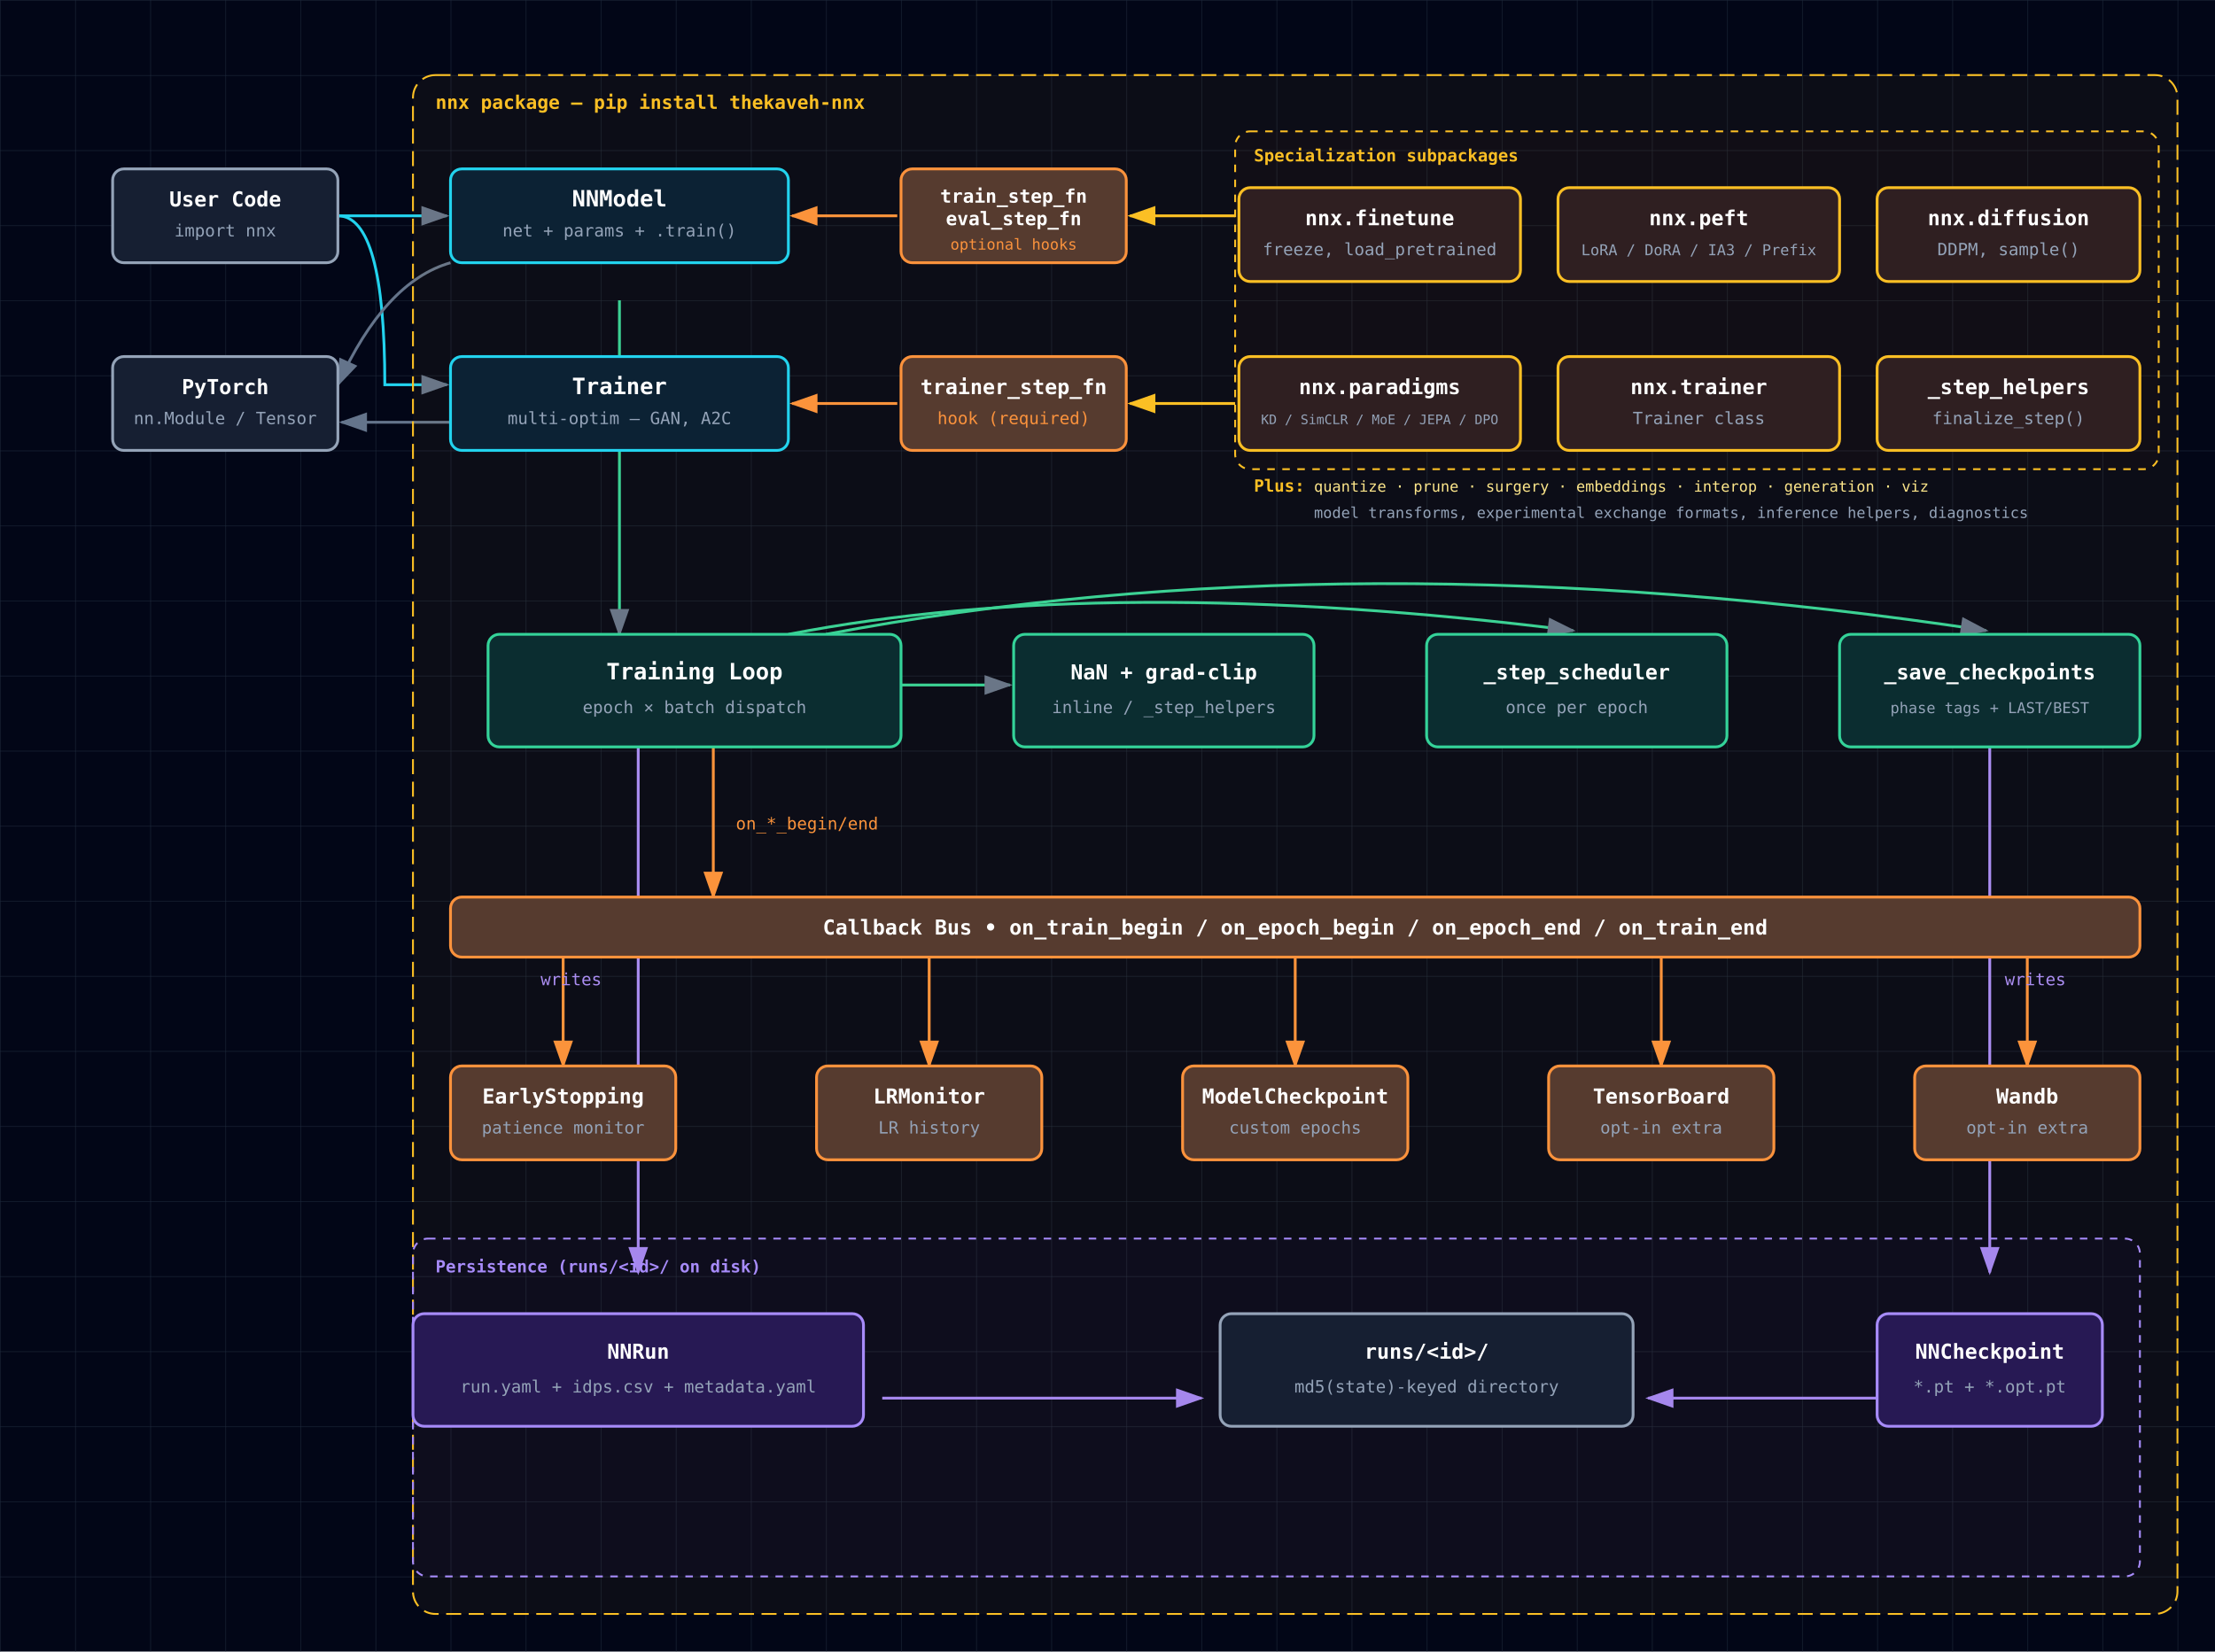
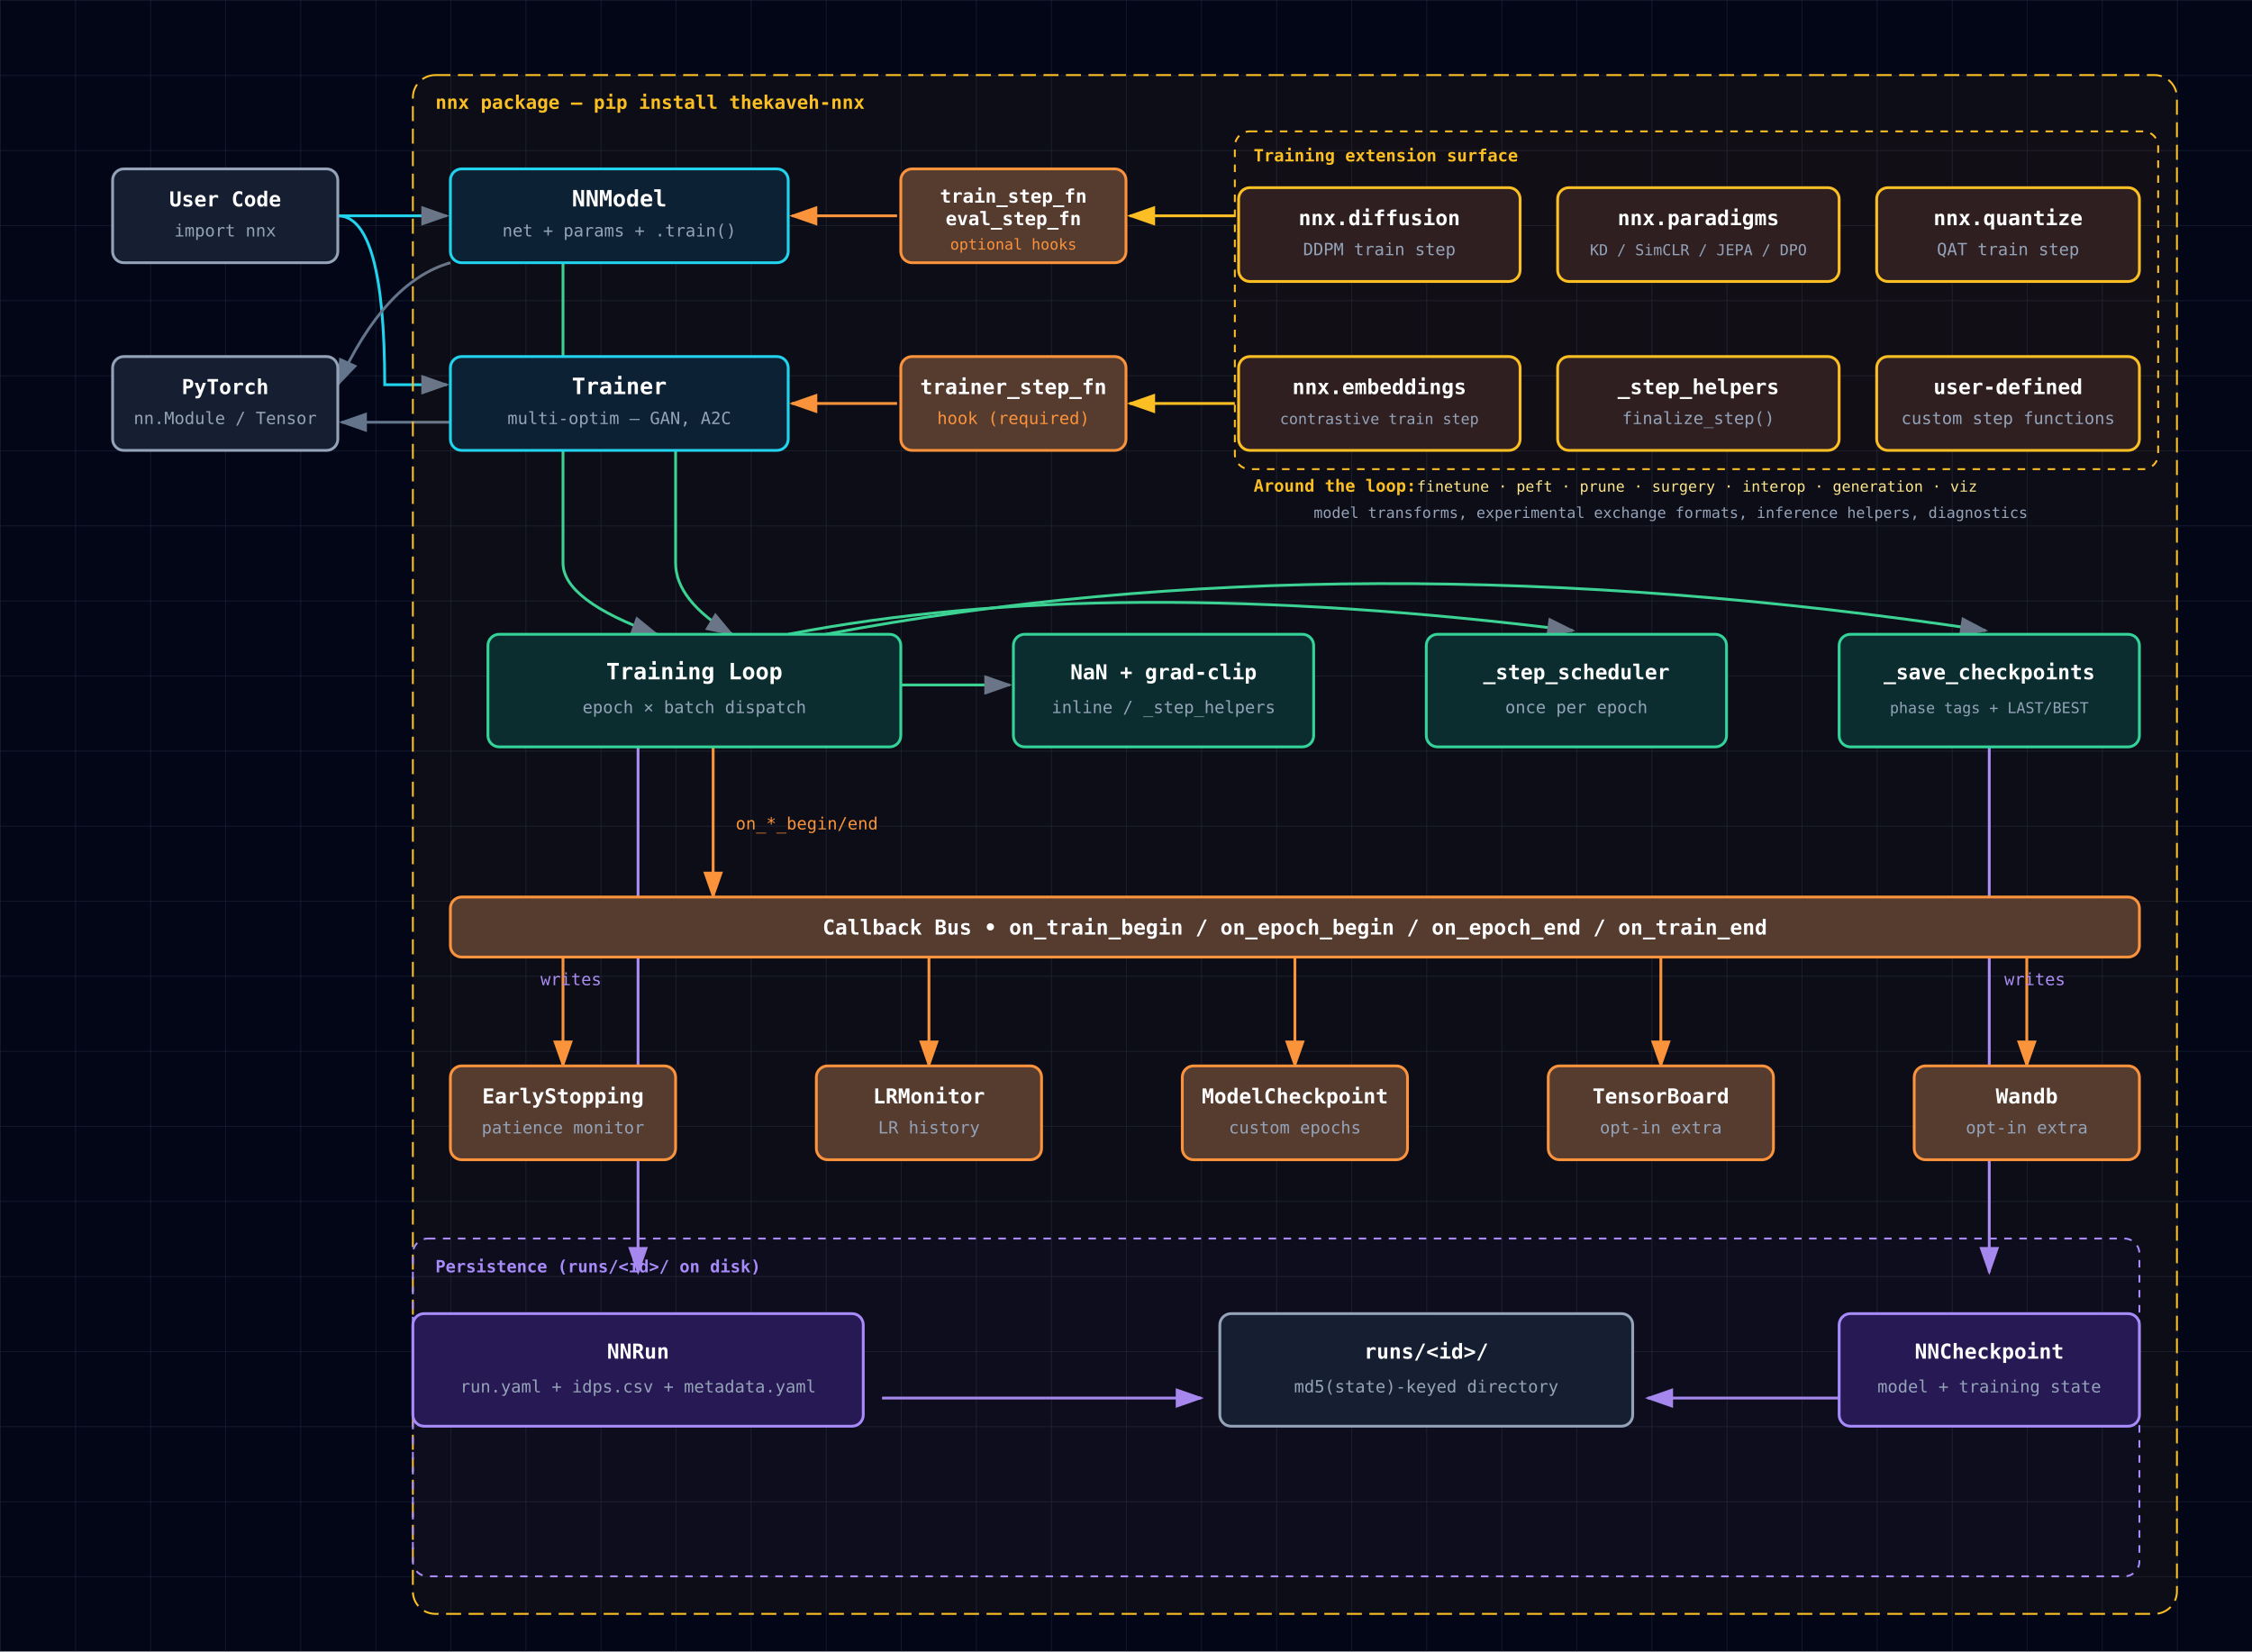
- <svg xmlns="http://www.w3.org/2000/svg" viewBox="0 0 1180 880" font-family="ui-monospace, 'JetBrains Mono', 'SF Mono', Menlo, Consolas, monospace">
+ <svg xmlns="http://www.w3.org/2000/svg" viewBox="0 0 1200 880" font-family="ui-monospace, 'JetBrains Mono', 'SF Mono', Menlo, Consolas, monospace" role="img" aria-labelledby="architecture-title architecture-description">
  <defs>
    <marker id="arrowhead" markerWidth="10" markerHeight="7" refX="9" refY="3.5" orient="auto">
      <polygon points="0 0, 10 3.5, 0 7" fill="#64748b" />
    </marker>
    <marker id="arrowhead-amber" markerWidth="10" markerHeight="7" refX="9" refY="3.5" orient="auto">
      <polygon points="0 0, 10 3.5, 0 7" fill="#fbbf24" />
    </marker>
    <marker id="arrowhead-orange" markerWidth="10" markerHeight="7" refX="9" refY="3.5" orient="auto">
      <polygon points="0 0, 10 3.5, 0 7" fill="#fb923c" />
    </marker>
    <marker id="arrowhead-violet" markerWidth="10" markerHeight="7" refX="9" refY="3.5" orient="auto">
      <polygon points="0 0, 10 3.5, 0 7" fill="#a78bfa" />
    </marker>
    <pattern id="grid" width="40" height="40" patternUnits="userSpaceOnUse">
      <path d="M 40 0 L 0 0 0 40" fill="none" stroke="#1e293b" stroke-width="0.5" />
    </pattern>
  </defs>
  <rect width="100%" height="100%" fill="#020617" />
  <rect width="100%" height="100%" fill="url(#grid)" />
  <line x1="180" y1="115" x2="238" y2="115" stroke="#22d3ee" stroke-width="1.5" marker-end="url(#arrowhead)" />
  <path d="M 180 115 Q 205 115 205 205 L 238 205" fill="none" stroke="#22d3ee" stroke-width="1.5" marker-end="url(#arrowhead)" />
  <line x1="478" y1="115" x2="422" y2="115" stroke="#fb923c" stroke-width="1.5" marker-end="url(#arrowhead-orange)" />
  <line x1="478" y1="215" x2="422" y2="215" stroke="#fb923c" stroke-width="1.5" marker-end="url(#arrowhead-orange)" />
  <line x1="658" y1="115" x2="602" y2="115" stroke="#fbbf24" stroke-width="1.5" marker-end="url(#arrowhead-amber)" />
  <line x1="658" y1="215" x2="602" y2="215" stroke="#fbbf24" stroke-width="1.5" marker-end="url(#arrowhead-amber)" />
  <path d="M 240 140 Q 205 150 180 205" fill="none" stroke="#64748b" stroke-width="1.5" marker-end="url(#arrowhead)" />
  <line x1="240" y1="225" x2="182" y2="225" stroke="#64748b" stroke-width="1.5" marker-end="url(#arrowhead)" />
-   <line x1="330" y1="160" x2="330" y2="338" stroke="#34d399" stroke-width="1.5" marker-end="url(#arrowhead)" />
+   <path d="M 300 140 L 300 300 Q 300 320 350 338" fill="none" stroke="#34d399" stroke-width="1.5" marker-end="url(#arrowhead)" />
+   <path d="M 360 240 L 360 300 Q 360 320 390 338" fill="none" stroke="#34d399" stroke-width="1.5" marker-end="url(#arrowhead)" />
  <line x1="478" y1="365" x2="538" y2="365" stroke="#34d399" stroke-width="1.5" marker-end="url(#arrowhead)" />
  <path d="M 420 338 Q 590 305 838 336" fill="none" stroke="#34d399" stroke-width="1.5" marker-end="url(#arrowhead)" />
  <path d="M 440 338 Q 720 285 1058 336" fill="none" stroke="#34d399" stroke-width="1.5" marker-end="url(#arrowhead)" />
  <line x1="380" y1="395" x2="380" y2="478" stroke="#fb923c" stroke-width="1.5" marker-end="url(#arrowhead-orange)" />
  <text x="392" y="442" fill="#fb923c" font-size="9">on_*_begin/end</text>
  <line x1="300" y1="510" x2="300" y2="568" stroke="#fb923c" stroke-width="1.5" marker-end="url(#arrowhead-orange)" />
  <line x1="495" y1="510" x2="495" y2="568" stroke="#fb923c" stroke-width="1.5" marker-end="url(#arrowhead-orange)" />
  <line x1="690" y1="510" x2="690" y2="568" stroke="#fb923c" stroke-width="1.5" marker-end="url(#arrowhead-orange)" />
  <line x1="885" y1="510" x2="885" y2="568" stroke="#fb923c" stroke-width="1.5" marker-end="url(#arrowhead-orange)" />
  <line x1="1080" y1="510" x2="1080" y2="568" stroke="#fb923c" stroke-width="1.5" marker-end="url(#arrowhead-orange)" />
  <line x1="1060" y1="395" x2="1060" y2="678" stroke="#a78bfa" stroke-width="1.5" marker-end="url(#arrowhead-violet)" />
  <text x="1068" y="525" fill="#a78bfa" font-size="9">writes</text>
  <path d="M 340 395 Q 340 580 340 678" fill="none" stroke="#a78bfa" stroke-width="1.5" marker-end="url(#arrowhead-violet)" />
  <text x="288" y="525" fill="#a78bfa" font-size="9">writes</text>
  <line x1="470" y1="745" x2="640" y2="745" stroke="#a78bfa" stroke-width="1.5" marker-end="url(#arrowhead-violet)" />
-   <line x1="1010" y1="745" x2="878" y2="745" stroke="#a78bfa" stroke-width="1.5" marker-end="url(#arrowhead-violet)" />
-   <rect x="220" y="40" width="940" height="820" rx="12" fill="rgba(251,191,36,0.04)" stroke="#fbbf24" stroke-width="1" stroke-dasharray="8,4" />
+   <line x1="980" y1="745" x2="878" y2="745" stroke="#a78bfa" stroke-width="1.5" marker-end="url(#arrowhead-violet)" />
+   <rect x="220" y="40" width="940" height="820" rx="12" fill="rgba(251, 191, 36, 0.04)" stroke="#fbbf24" stroke-width="1" stroke-dasharray="8,4" />
  <text x="232" y="58" fill="#fbbf24" font-size="10" font-weight="600">nnx package — pip install thekaveh-nnx</text>
-   <rect x="658" y="70" width="492" height="180" rx="8" fill="rgba(120,53,15,0.05)" stroke="#fbbf24" stroke-width="1" stroke-dasharray="4,4" />
-   <text x="668" y="86" fill="#fbbf24" font-size="9" font-weight="600">Specialization subpackages</text>
-   <rect x="220" y="660" width="920" height="180" rx="8" fill="rgba(76,29,149,0.05)" stroke="#a78bfa" stroke-width="1" stroke-dasharray="4,4" />
+   <rect x="658" y="70" width="492" height="180" rx="8" fill="rgba(120, 53, 15, 0.05)" stroke="#fbbf24" stroke-width="1" stroke-dasharray="4,4" />
+   <text x="668" y="86" fill="#fbbf24" font-size="9" font-weight="600">Training extension surface</text>
+   <rect x="220" y="660" width="920" height="180" rx="8" fill="rgba(76, 29, 149, 0.05)" stroke="#a78bfa" stroke-width="1" stroke-dasharray="4,4" />
  <text x="232" y="678" fill="#a78bfa" font-size="9" font-weight="600">Persistence (runs/&lt;id&gt;/ on disk)</text>
  <rect x="60" y="90" width="120" height="50" rx="6" fill="#0f172a" />
-   <rect x="60" y="90" width="120" height="50" rx="6" fill="rgba(30,41,59,0.5)" stroke="#94a3b8" stroke-width="1.5" />
+   <rect x="60" y="90" width="120" height="50" rx="6" fill="rgba(30, 41, 59, 0.5)" stroke="#94a3b8" stroke-width="1.5" />
  <text x="120" y="110" fill="white" font-size="11" font-weight="600" text-anchor="middle">User Code</text>
  <text x="120" y="126" fill="#94a3b8" font-size="9" text-anchor="middle">import nnx</text>
  <rect x="60" y="190" width="120" height="50" rx="6" fill="#0f172a" />
-   <rect x="60" y="190" width="120" height="50" rx="6" fill="rgba(30,41,59,0.5)" stroke="#94a3b8" stroke-width="1.5" />
+   <rect x="60" y="190" width="120" height="50" rx="6" fill="rgba(30, 41, 59, 0.5)" stroke="#94a3b8" stroke-width="1.5" />
  <text x="120" y="210" fill="white" font-size="11" font-weight="600" text-anchor="middle">PyTorch</text>
  <text x="120" y="226" fill="#94a3b8" font-size="9" text-anchor="middle">nn.Module / Tensor</text>
  <rect x="240" y="90" width="180" height="50" rx="6" fill="#0f172a" />
-   <rect x="240" y="90" width="180" height="50" rx="6" fill="rgba(8,51,68,0.4)" stroke="#22d3ee" stroke-width="1.5" />
+   <rect x="240" y="90" width="180" height="50" rx="6" fill="rgba(8, 51, 68, 0.4)" stroke="#22d3ee" stroke-width="1.5" />
  <text x="330" y="110" fill="white" font-size="12" font-weight="600" text-anchor="middle">NNModel</text>
  <text x="330" y="126" fill="#94a3b8" font-size="9" text-anchor="middle">net + params + .train()</text>
  <rect x="240" y="190" width="180" height="50" rx="6" fill="#0f172a" />
-   <rect x="240" y="190" width="180" height="50" rx="6" fill="rgba(8,51,68,0.4)" stroke="#22d3ee" stroke-width="1.5" />
+   <rect x="240" y="190" width="180" height="50" rx="6" fill="rgba(8, 51, 68, 0.4)" stroke="#22d3ee" stroke-width="1.5" />
  <text x="330" y="210" fill="white" font-size="12" font-weight="600" text-anchor="middle">Trainer</text>
  <text x="330" y="226" fill="#94a3b8" font-size="9" text-anchor="middle">multi-optim — GAN, A2C</text>
  <rect x="480" y="90" width="120" height="50" rx="6" fill="#0f172a" />
-   <rect x="480" y="90" width="120" height="50" rx="6" fill="rgba(251,146,60,0.3)" stroke="#fb923c" stroke-width="1.5" />
+   <rect x="480" y="90" width="120" height="50" rx="6" fill="rgba(251, 146, 60, 0.3)" stroke="#fb923c" stroke-width="1.5" />
  <text x="540" y="108" fill="white" font-size="10" font-weight="600" text-anchor="middle">train_step_fn</text>
  <text x="540" y="120" fill="white" font-size="10" font-weight="600" text-anchor="middle">eval_step_fn</text>
  <text x="540" y="133" fill="#fb923c" font-size="8" text-anchor="middle">optional hooks</text>
  <rect x="480" y="190" width="120" height="50" rx="6" fill="#0f172a" />
-   <rect x="480" y="190" width="120" height="50" rx="6" fill="rgba(251,146,60,0.3)" stroke="#fb923c" stroke-width="1.5" />
+   <rect x="480" y="190" width="120" height="50" rx="6" fill="rgba(251, 146, 60, 0.3)" stroke="#fb923c" stroke-width="1.5" />
  <text x="540" y="210" fill="white" font-size="11" font-weight="600" text-anchor="middle">trainer_step_fn</text>
  <text x="540" y="226" fill="#fb923c" font-size="9" text-anchor="middle">hook (required)</text>
  <rect x="660" y="100" width="150" height="50" rx="6" fill="#0f172a" />
-   <rect x="660" y="100" width="150" height="50" rx="6" fill="rgba(120,53,15,0.3)" stroke="#fbbf24" stroke-width="1.5" />
-   <text x="735" y="120" fill="white" font-size="11" font-weight="600" text-anchor="middle">nnx.finetune</text>
-   <text x="735" y="136" fill="#94a3b8" font-size="9" text-anchor="middle">freeze, load_pretrained</text>
+   <rect x="660" y="100" width="150" height="50" rx="6" fill="rgba(120, 53, 15, 0.3)" stroke="#fbbf24" stroke-width="1.5" />
+   <text x="735" y="120" fill="white" font-size="11" font-weight="600" text-anchor="middle">nnx.diffusion</text>
+   <text x="735" y="136" fill="#94a3b8" font-size="9" text-anchor="middle">DDPM train step</text>
  <rect x="830" y="100" width="150" height="50" rx="6" fill="#0f172a" />
-   <rect x="830" y="100" width="150" height="50" rx="6" fill="rgba(120,53,15,0.3)" stroke="#fbbf24" stroke-width="1.5" />
-   <text x="905" y="120" fill="white" font-size="11" font-weight="600" text-anchor="middle">nnx.peft</text>
-   <text x="905" y="136" fill="#94a3b8" font-size="8" text-anchor="middle">LoRA / DoRA / IA3 / Prefix</text>
+   <rect x="830" y="100" width="150" height="50" rx="6" fill="rgba(120, 53, 15, 0.3)" stroke="#fbbf24" stroke-width="1.5" />
+   <text x="905" y="120" fill="white" font-size="11" font-weight="600" text-anchor="middle">nnx.paradigms</text>
+   <text x="905" y="136" fill="#94a3b8" font-size="8" text-anchor="middle">KD / SimCLR / JEPA / DPO</text>
  <rect x="1000" y="100" width="140" height="50" rx="6" fill="#0f172a" />
-   <rect x="1000" y="100" width="140" height="50" rx="6" fill="rgba(120,53,15,0.3)" stroke="#fbbf24" stroke-width="1.5" />
-   <text x="1070" y="120" fill="white" font-size="11" font-weight="600" text-anchor="middle">nnx.diffusion</text>
-   <text x="1070" y="136" fill="#94a3b8" font-size="9" text-anchor="middle">DDPM, sample()</text>
+   <rect x="1000" y="100" width="140" height="50" rx="6" fill="rgba(120, 53, 15, 0.3)" stroke="#fbbf24" stroke-width="1.5" />
+   <text x="1070" y="120" fill="white" font-size="11" font-weight="600" text-anchor="middle">nnx.quantize</text>
+   <text x="1070" y="136" fill="#94a3b8" font-size="9" text-anchor="middle">QAT train step</text>
  <rect x="660" y="190" width="150" height="50" rx="6" fill="#0f172a" />
-   <rect x="660" y="190" width="150" height="50" rx="6" fill="rgba(120,53,15,0.3)" stroke="#fbbf24" stroke-width="1.5" />
-   <text x="735" y="210" fill="white" font-size="11" font-weight="600" text-anchor="middle">nnx.paradigms</text>
-   <text x="735" y="226" fill="#94a3b8" font-size="7" text-anchor="middle">KD / SimCLR / MoE / JEPA / DPO</text>
+   <rect x="660" y="190" width="150" height="50" rx="6" fill="rgba(120, 53, 15, 0.3)" stroke="#fbbf24" stroke-width="1.5" />
+   <text x="735" y="210" fill="white" font-size="11" font-weight="600" text-anchor="middle">nnx.embeddings</text>
+   <text x="735" y="226" fill="#94a3b8" font-size="8" text-anchor="middle">contrastive train step</text>
  <rect x="830" y="190" width="150" height="50" rx="6" fill="#0f172a" />
-   <rect x="830" y="190" width="150" height="50" rx="6" fill="rgba(120,53,15,0.3)" stroke="#fbbf24" stroke-width="1.5" />
-   <text x="905" y="210" fill="white" font-size="11" font-weight="600" text-anchor="middle">nnx.trainer</text>
-   <text x="905" y="226" fill="#94a3b8" font-size="9" text-anchor="middle">Trainer class</text>
+   <rect x="830" y="190" width="150" height="50" rx="6" fill="rgba(120, 53, 15, 0.3)" stroke="#fbbf24" stroke-width="1.5" />
+   <text x="905" y="210" fill="white" font-size="11" font-weight="600" text-anchor="middle">_step_helpers</text>
+   <text x="905" y="226" fill="#94a3b8" font-size="9" text-anchor="middle">finalize_step()</text>
  <rect x="1000" y="190" width="140" height="50" rx="6" fill="#0f172a" />
-   <rect x="1000" y="190" width="140" height="50" rx="6" fill="rgba(120,53,15,0.3)" stroke="#fbbf24" stroke-width="1.5" />
-   <text x="1070" y="210" fill="white" font-size="11" font-weight="600" text-anchor="middle">_step_helpers</text>
-   <text x="1070" y="226" fill="#94a3b8" font-size="9" text-anchor="middle">finalize_step()</text>
-   <text x="668" y="262" fill="#fbbf24" font-size="9" font-weight="600">Plus:</text>
-   <text x="700" y="262" fill="#fde68a" font-size="8">quantize · prune · surgery · embeddings · interop · generation · viz</text>
+   <rect x="1000" y="190" width="140" height="50" rx="6" fill="rgba(120, 53, 15, 0.3)" stroke="#fbbf24" stroke-width="1.5" />
+   <text x="1070" y="210" fill="white" font-size="11" font-weight="600" text-anchor="middle">user-defined</text>
+   <text x="1070" y="226" fill="#94a3b8" font-size="9" text-anchor="middle">custom step functions</text>
+   <text x="668" y="262" fill="#fbbf24" font-size="9" font-weight="600">Around the loop:</text>
+   <text x="755" y="262" fill="#fde68a" font-size="8">finetune · peft · prune · surgery · interop · generation · viz</text>
  <text x="700" y="276" fill="#94a3b8" font-size="8">model transforms, experimental exchange formats, inference helpers, diagnostics</text>
  <rect x="260" y="338" width="220" height="60" rx="6" fill="#0f172a" />
-   <rect x="260" y="338" width="220" height="60" rx="6" fill="rgba(6,78,59,0.4)" stroke="#34d399" stroke-width="1.5" />
+   <rect x="260" y="338" width="220" height="60" rx="6" fill="rgba(6, 78, 59, 0.4)" stroke="#34d399" stroke-width="1.5" />
  <text x="370" y="362" fill="white" font-size="12" font-weight="600" text-anchor="middle">Training Loop</text>
  <text x="370" y="380" fill="#94a3b8" font-size="9" text-anchor="middle">epoch × batch dispatch</text>
  <rect x="540" y="338" width="160" height="60" rx="6" fill="#0f172a" />
-   <rect x="540" y="338" width="160" height="60" rx="6" fill="rgba(6,78,59,0.4)" stroke="#34d399" stroke-width="1.5" />
+   <rect x="540" y="338" width="160" height="60" rx="6" fill="rgba(6, 78, 59, 0.4)" stroke="#34d399" stroke-width="1.5" />
  <text x="620" y="362" fill="white" font-size="11" font-weight="600" text-anchor="middle">NaN + grad-clip</text>
  <text x="620" y="380" fill="#94a3b8" font-size="9" text-anchor="middle">inline / _step_helpers</text>
  <rect x="760" y="338" width="160" height="60" rx="6" fill="#0f172a" />
-   <rect x="760" y="338" width="160" height="60" rx="6" fill="rgba(6,78,59,0.4)" stroke="#34d399" stroke-width="1.5" />
+   <rect x="760" y="338" width="160" height="60" rx="6" fill="rgba(6, 78, 59, 0.4)" stroke="#34d399" stroke-width="1.5" />
  <text x="840" y="362" fill="white" font-size="11" font-weight="600" text-anchor="middle">_step_scheduler</text>
  <text x="840" y="380" fill="#94a3b8" font-size="9" text-anchor="middle">once per epoch</text>
  <rect x="980" y="338" width="160" height="60" rx="6" fill="#0f172a" />
-   <rect x="980" y="338" width="160" height="60" rx="6" fill="rgba(6,78,59,0.4)" stroke="#34d399" stroke-width="1.5" />
+   <rect x="980" y="338" width="160" height="60" rx="6" fill="rgba(6, 78, 59, 0.4)" stroke="#34d399" stroke-width="1.5" />
  <text x="1060" y="362" fill="white" font-size="11" font-weight="600" text-anchor="middle">_save_checkpoints</text>
  <text x="1060" y="380" fill="#94a3b8" font-size="8" text-anchor="middle">phase tags + LAST/BEST</text>
  <rect x="240" y="478" width="900" height="32" rx="6" fill="#0f172a" />
-   <rect x="240" y="478" width="900" height="32" rx="6" fill="rgba(251,146,60,0.3)" stroke="#fb923c" stroke-width="1.5" />
+   <rect x="240" y="478" width="900" height="32" rx="6" fill="rgba(251, 146, 60, 0.3)" stroke="#fb923c" stroke-width="1.5" />
  <text x="690" y="498" fill="white" font-size="11" font-weight="600" text-anchor="middle">Callback Bus  •  on_train_begin / on_epoch_begin / on_epoch_end / on_train_end</text>
  <rect x="240" y="568" width="120" height="50" rx="6" fill="#0f172a" />
-   <rect x="240" y="568" width="120" height="50" rx="6" fill="rgba(251,146,60,0.3)" stroke="#fb923c" stroke-width="1.5" />
+   <rect x="240" y="568" width="120" height="50" rx="6" fill="rgba(251, 146, 60, 0.3)" stroke="#fb923c" stroke-width="1.5" />
  <text x="300" y="588" fill="white" font-size="11" font-weight="600" text-anchor="middle">EarlyStopping</text>
  <text x="300" y="604" fill="#94a3b8" font-size="9" text-anchor="middle">patience monitor</text>
  <rect x="435" y="568" width="120" height="50" rx="6" fill="#0f172a" />
-   <rect x="435" y="568" width="120" height="50" rx="6" fill="rgba(251,146,60,0.3)" stroke="#fb923c" stroke-width="1.5" />
+   <rect x="435" y="568" width="120" height="50" rx="6" fill="rgba(251, 146, 60, 0.3)" stroke="#fb923c" stroke-width="1.5" />
  <text x="495" y="588" fill="white" font-size="11" font-weight="600" text-anchor="middle">LRMonitor</text>
  <text x="495" y="604" fill="#94a3b8" font-size="9" text-anchor="middle">LR history</text>
  <rect x="630" y="568" width="120" height="50" rx="6" fill="#0f172a" />
-   <rect x="630" y="568" width="120" height="50" rx="6" fill="rgba(251,146,60,0.3)" stroke="#fb923c" stroke-width="1.5" />
+   <rect x="630" y="568" width="120" height="50" rx="6" fill="rgba(251, 146, 60, 0.3)" stroke="#fb923c" stroke-width="1.5" />
  <text x="690" y="588" fill="white" font-size="11" font-weight="600" text-anchor="middle">ModelCheckpoint</text>
  <text x="690" y="604" fill="#94a3b8" font-size="9" text-anchor="middle">custom epochs</text>
  <rect x="825" y="568" width="120" height="50" rx="6" fill="#0f172a" />
-   <rect x="825" y="568" width="120" height="50" rx="6" fill="rgba(251,146,60,0.3)" stroke="#fb923c" stroke-width="1.5" />
+   <rect x="825" y="568" width="120" height="50" rx="6" fill="rgba(251, 146, 60, 0.3)" stroke="#fb923c" stroke-width="1.5" />
  <text x="885" y="588" fill="white" font-size="11" font-weight="600" text-anchor="middle">TensorBoard</text>
  <text x="885" y="604" fill="#94a3b8" font-size="9" text-anchor="middle">opt-in extra</text>
  <rect x="1020" y="568" width="120" height="50" rx="6" fill="#0f172a" />
-   <rect x="1020" y="568" width="120" height="50" rx="6" fill="rgba(251,146,60,0.3)" stroke="#fb923c" stroke-width="1.5" />
+   <rect x="1020" y="568" width="120" height="50" rx="6" fill="rgba(251, 146, 60, 0.3)" stroke="#fb923c" stroke-width="1.5" />
  <text x="1080" y="588" fill="white" font-size="11" font-weight="600" text-anchor="middle">Wandb</text>
  <text x="1080" y="604" fill="#94a3b8" font-size="9" text-anchor="middle">opt-in extra</text>
  <rect x="220" y="700" width="240" height="60" rx="6" fill="#0f172a" />
-   <rect x="220" y="700" width="240" height="60" rx="6" fill="rgba(76,29,149,0.4)" stroke="#a78bfa" stroke-width="1.5" />
+   <rect x="220" y="700" width="240" height="60" rx="6" fill="rgba(76, 29, 149, 0.4)" stroke="#a78bfa" stroke-width="1.5" />
  <text x="340" y="724" fill="white" font-size="11" font-weight="600" text-anchor="middle">NNRun</text>
  <text x="340" y="742" fill="#94a3b8" font-size="9" text-anchor="middle">run.yaml + idps.csv + metadata.yaml</text>
  <rect x="650" y="700" width="220" height="60" rx="6" fill="#0f172a" />
-   <rect x="650" y="700" width="220" height="60" rx="6" fill="rgba(30,41,59,0.5)" stroke="#94a3b8" stroke-width="1.5" />
+   <rect x="650" y="700" width="220" height="60" rx="6" fill="rgba(30, 41, 59, 0.5)" stroke="#94a3b8" stroke-width="1.5" />
  <text x="760" y="724" fill="white" font-size="11" font-weight="600" text-anchor="middle">runs/&lt;id&gt;/</text>
  <text x="760" y="742" fill="#94a3b8" font-size="9" text-anchor="middle">md5(state)-keyed directory</text>
-   <rect x="1000" y="700" width="120" height="60" rx="6" fill="#0f172a" />
-   <rect x="1000" y="700" width="120" height="60" rx="6" fill="rgba(76,29,149,0.4)" stroke="#a78bfa" stroke-width="1.5" />
+   <rect x="980" y="700" width="160" height="60" rx="6" fill="#0f172a" />
+   <rect x="980" y="700" width="160" height="60" rx="6" fill="rgba(76, 29, 149, 0.4)" stroke="#a78bfa" stroke-width="1.5" />
  <text x="1060" y="724" fill="white" font-size="11" font-weight="600" text-anchor="middle">NNCheckpoint</text>
-   <text x="1060" y="742" fill="#94a3b8" font-size="9" text-anchor="middle">*.pt + *.opt.pt</text>
+   <text x="1060" y="742" fill="#94a3b8" font-size="9" text-anchor="middle">model + training state</text>
</svg>
